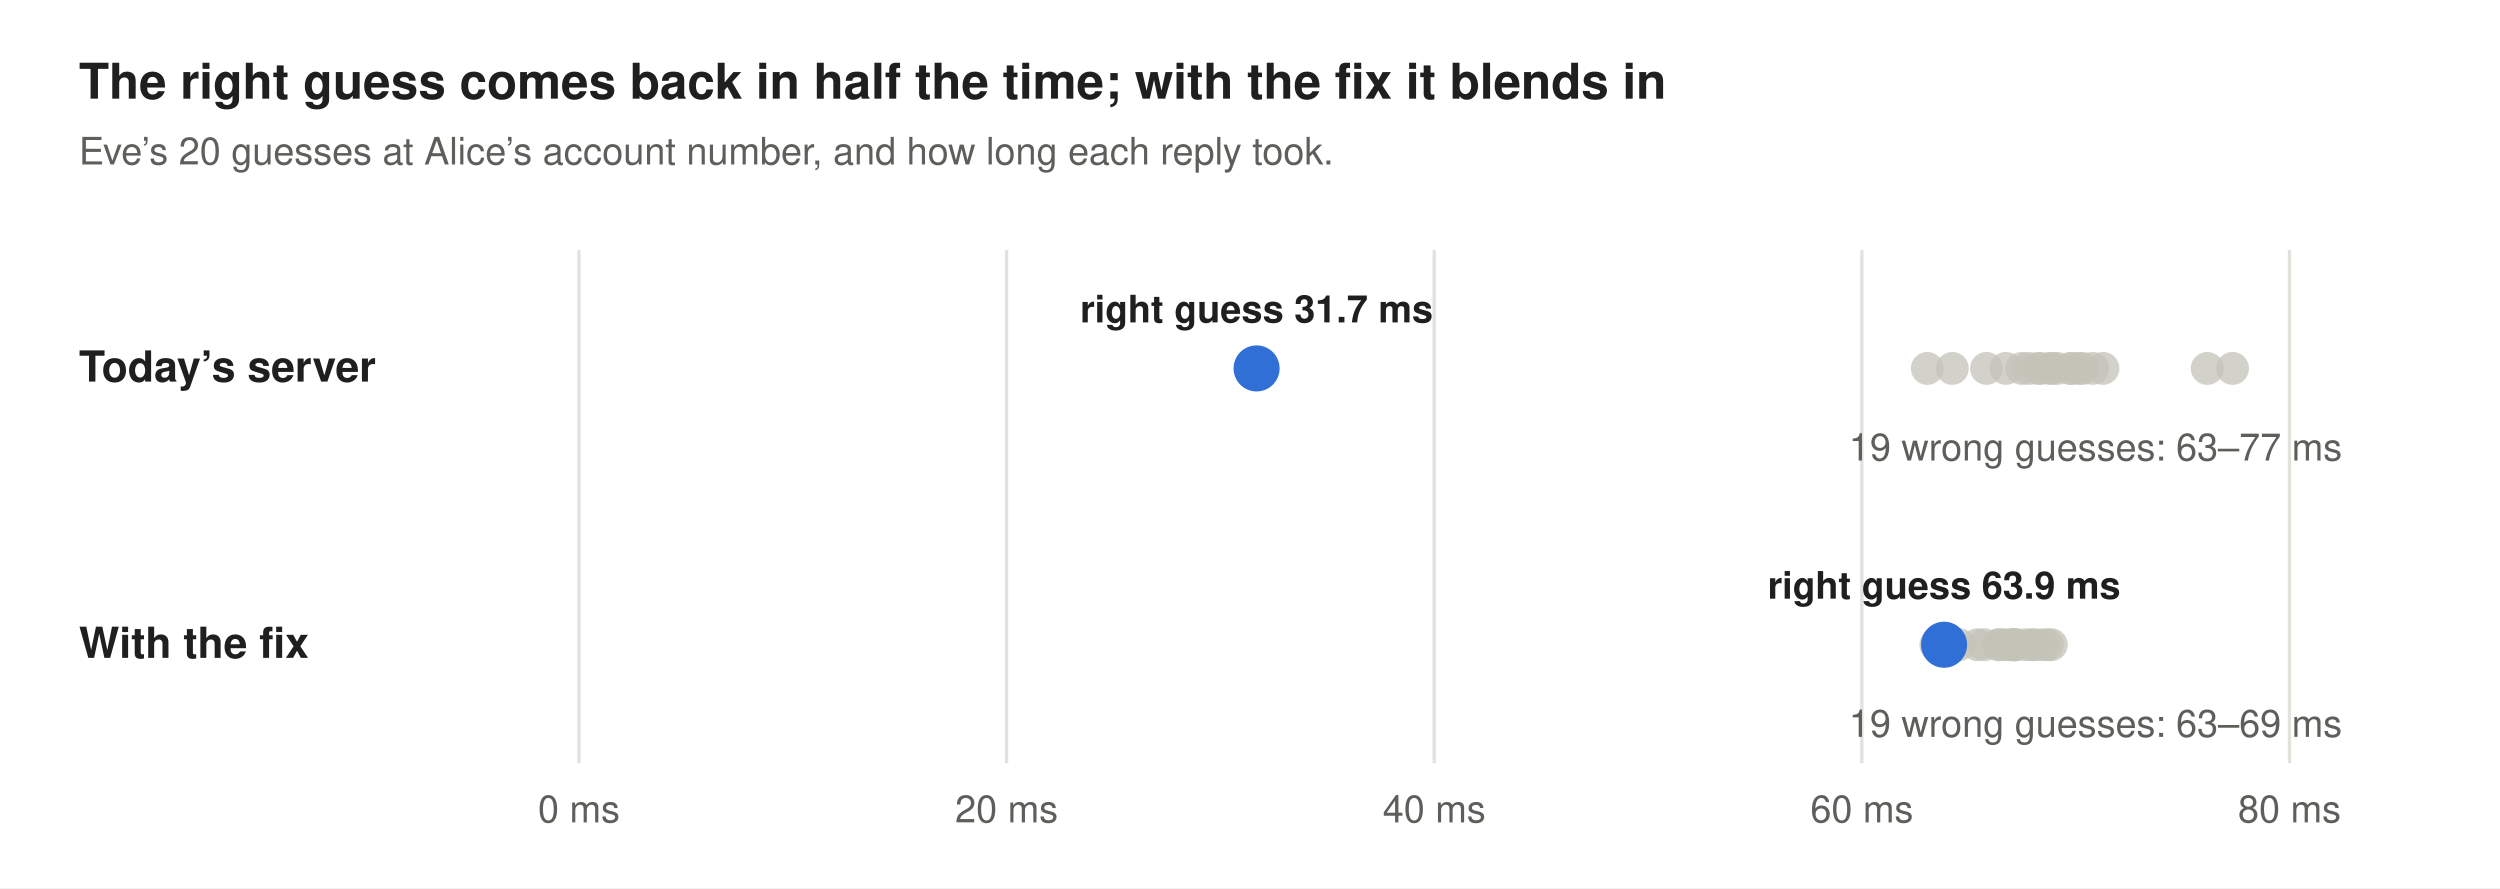
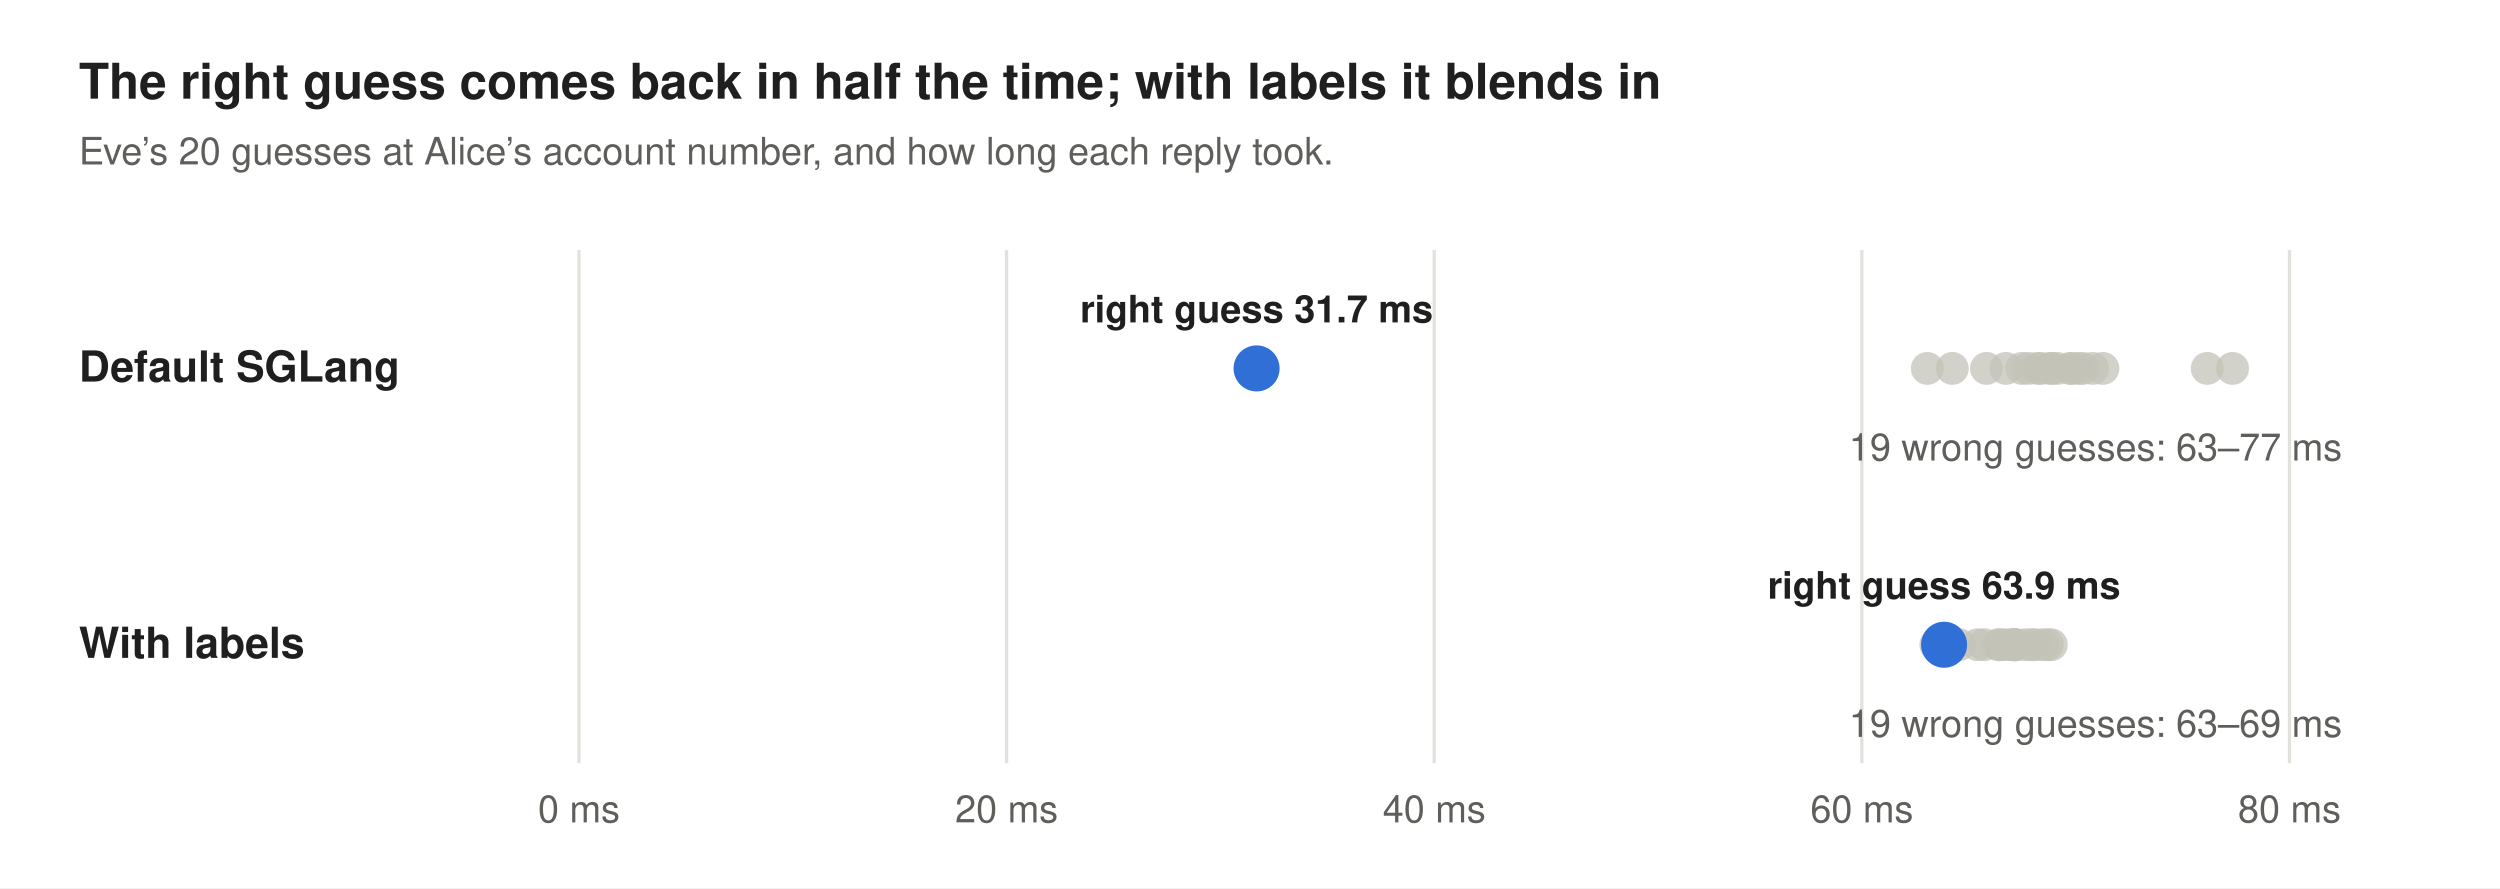
<svg xmlns="http://www.w3.org/2000/svg" viewBox="0 0 760 270" width="760" height="270" font-family="-apple-system, Segoe UI, Helvetica, Arial, sans-serif">
  <rect width="760" height="270" fill="#fff" />
-   <text x="24" y="30" font-size="15" font-weight="600" fill="#1f1f1f" text-anchor="start">The right guess comes back in half the time; with the fix it blends in</text>
+   <text x="24" y="30" font-size="15" font-weight="600" fill="#1f1f1f" text-anchor="start">The right guess comes back in half the time; with labels it blends in</text>
  <text x="24" y="50" font-size="11.5" font-weight="400" fill="#5f5e5a" text-anchor="start">Eve’s 20 guesses at Alice’s account number, and how long each reply took.</text>
  <line x1="176.0" x2="176.0" y1="76" y2="232" stroke="#e3e1dc" />
  <text x="176.0" y="250" font-size="11.5" font-weight="400" fill="#5f5e5a" text-anchor="middle">0 ms</text>
  <line x1="306.0" x2="306.0" y1="76" y2="232" stroke="#e3e1dc" />
  <text x="306.0" y="250" font-size="11.5" font-weight="400" fill="#5f5e5a" text-anchor="middle">20 ms</text>
  <line x1="436.0" x2="436.0" y1="76" y2="232" stroke="#e3e1dc" />
  <text x="436.0" y="250" font-size="11.5" font-weight="400" fill="#5f5e5a" text-anchor="middle">40 ms</text>
  <line x1="566.0" x2="566.0" y1="76" y2="232" stroke="#e3e1dc" />
  <text x="566.0" y="250" font-size="11.5" font-weight="400" fill="#5f5e5a" text-anchor="middle">60 ms</text>
  <line x1="696.0" x2="696.0" y1="76" y2="232" stroke="#e3e1dc" />
  <text x="696.0" y="250" font-size="11.5" font-weight="400" fill="#5f5e5a" text-anchor="middle">80 ms</text>
-   <text x="24" y="116" font-size="13" font-weight="600" fill="#1f1f1f" text-anchor="start">Today’s server</text>
+   <text x="24" y="116" font-size="13" font-weight="600" fill="#1f1f1f" text-anchor="start">Default SGLang</text>
  <text x="712" y="140" font-size="11.5" font-weight="400" fill="#5f5e5a" text-anchor="end">19 wrong guesses: 63–77 ms</text>
  <circle cx="623.3" cy="112" r="5" fill="#c4c2b8" fill-opacity="0.75" />
  <circle cx="585.9" cy="112" r="5" fill="#c4c2b8" fill-opacity="0.75" />
  <circle cx="593.5" cy="112" r="5" fill="#c4c2b8" fill-opacity="0.75" />
  <circle cx="603.9" cy="112" r="5" fill="#c4c2b8" fill-opacity="0.75" />
  <circle cx="619.4" cy="112" r="5" fill="#c4c2b8" fill-opacity="0.75" />
  <circle cx="609.8" cy="112" r="5" fill="#c4c2b8" fill-opacity="0.75" />
  <circle cx="620.5" cy="112" r="5" fill="#c4c2b8" fill-opacity="0.75" />
  <circle cx="625.4" cy="112" r="5" fill="#c4c2b8" fill-opacity="0.75" />
  <circle cx="616.6" cy="112" r="5" fill="#c4c2b8" fill-opacity="0.75" />
  <circle cx="614.6" cy="112" r="5" fill="#c4c2b8" fill-opacity="0.75" />
  <circle cx="636.2" cy="112" r="5" fill="#c4c2b8" fill-opacity="0.75" />
  <circle cx="623.7" cy="112" r="5" fill="#c4c2b8" fill-opacity="0.75" />
  <circle cx="671.0" cy="112" r="5" fill="#c4c2b8" fill-opacity="0.75" />
  <circle cx="629.3" cy="112" r="5" fill="#c4c2b8" fill-opacity="0.75" />
  <circle cx="639.3" cy="112" r="5" fill="#c4c2b8" fill-opacity="0.75" />
  <circle cx="633.2" cy="112" r="5" fill="#c4c2b8" fill-opacity="0.75" />
  <circle cx="629.8" cy="112" r="5" fill="#c4c2b8" fill-opacity="0.75" />
  <circle cx="678.7" cy="112" r="5" fill="#c4c2b8" fill-opacity="0.75" />
  <circle cx="631.8" cy="112" r="5" fill="#c4c2b8" fill-opacity="0.75" />
  <circle cx="382.0" cy="112" r="7" fill="#2f6fd6" />
  <text x="382.0" y="98" font-size="11.5" font-weight="600" fill="#1f1f1f" text-anchor="middle">right guess 31.7 ms</text>
-   <text x="24" y="200" font-size="13" font-weight="600" fill="#1f1f1f" text-anchor="start">With the fix</text>
+   <text x="24" y="200" font-size="13" font-weight="600" fill="#1f1f1f" text-anchor="start">With labels</text>
  <text x="712" y="224" font-size="11.5" font-weight="400" fill="#5f5e5a" text-anchor="end">19 wrong guesses: 63–69 ms</text>
  <circle cx="588.5" cy="196" r="5" fill="#c4c2b8" fill-opacity="0.75" />
  <circle cx="607.5" cy="196" r="5" fill="#c4c2b8" fill-opacity="0.75" />
  <circle cx="609.4" cy="196" r="5" fill="#c4c2b8" fill-opacity="0.75" />
  <circle cx="612.6" cy="196" r="5" fill="#c4c2b8" fill-opacity="0.75" />
  <circle cx="620.9" cy="196" r="5" fill="#c4c2b8" fill-opacity="0.75" />
  <circle cx="618.6" cy="196" r="5" fill="#c4c2b8" fill-opacity="0.75" />
  <circle cx="622.4" cy="196" r="5" fill="#c4c2b8" fill-opacity="0.75" />
  <circle cx="617.6" cy="196" r="5" fill="#c4c2b8" fill-opacity="0.75" />
  <circle cx="612.7" cy="196" r="5" fill="#c4c2b8" fill-opacity="0.75" />
  <circle cx="612.5" cy="196" r="5" fill="#c4c2b8" fill-opacity="0.75" />
  <circle cx="611.8" cy="196" r="5" fill="#c4c2b8" fill-opacity="0.75" />
  <circle cx="623.6" cy="196" r="5" fill="#c4c2b8" fill-opacity="0.75" />
  <circle cx="612.3" cy="196" r="5" fill="#c4c2b8" fill-opacity="0.75" />
  <circle cx="607.9" cy="196" r="5" fill="#c4c2b8" fill-opacity="0.75" />
  <circle cx="601.2" cy="196" r="5" fill="#c4c2b8" fill-opacity="0.75" />
  <circle cx="595.6" cy="196" r="5" fill="#c4c2b8" fill-opacity="0.75" />
  <circle cx="615.7" cy="196" r="5" fill="#c4c2b8" fill-opacity="0.75" />
  <circle cx="611.4" cy="196" r="5" fill="#c4c2b8" fill-opacity="0.75" />
  <circle cx="603.2" cy="196" r="5" fill="#c4c2b8" fill-opacity="0.75" />
  <circle cx="591.0" cy="196" r="7" fill="#2f6fd6" />
  <text x="591.0" y="182" font-size="11.5" font-weight="600" fill="#1f1f1f" text-anchor="middle">right guess 63.9 ms</text>
</svg>
